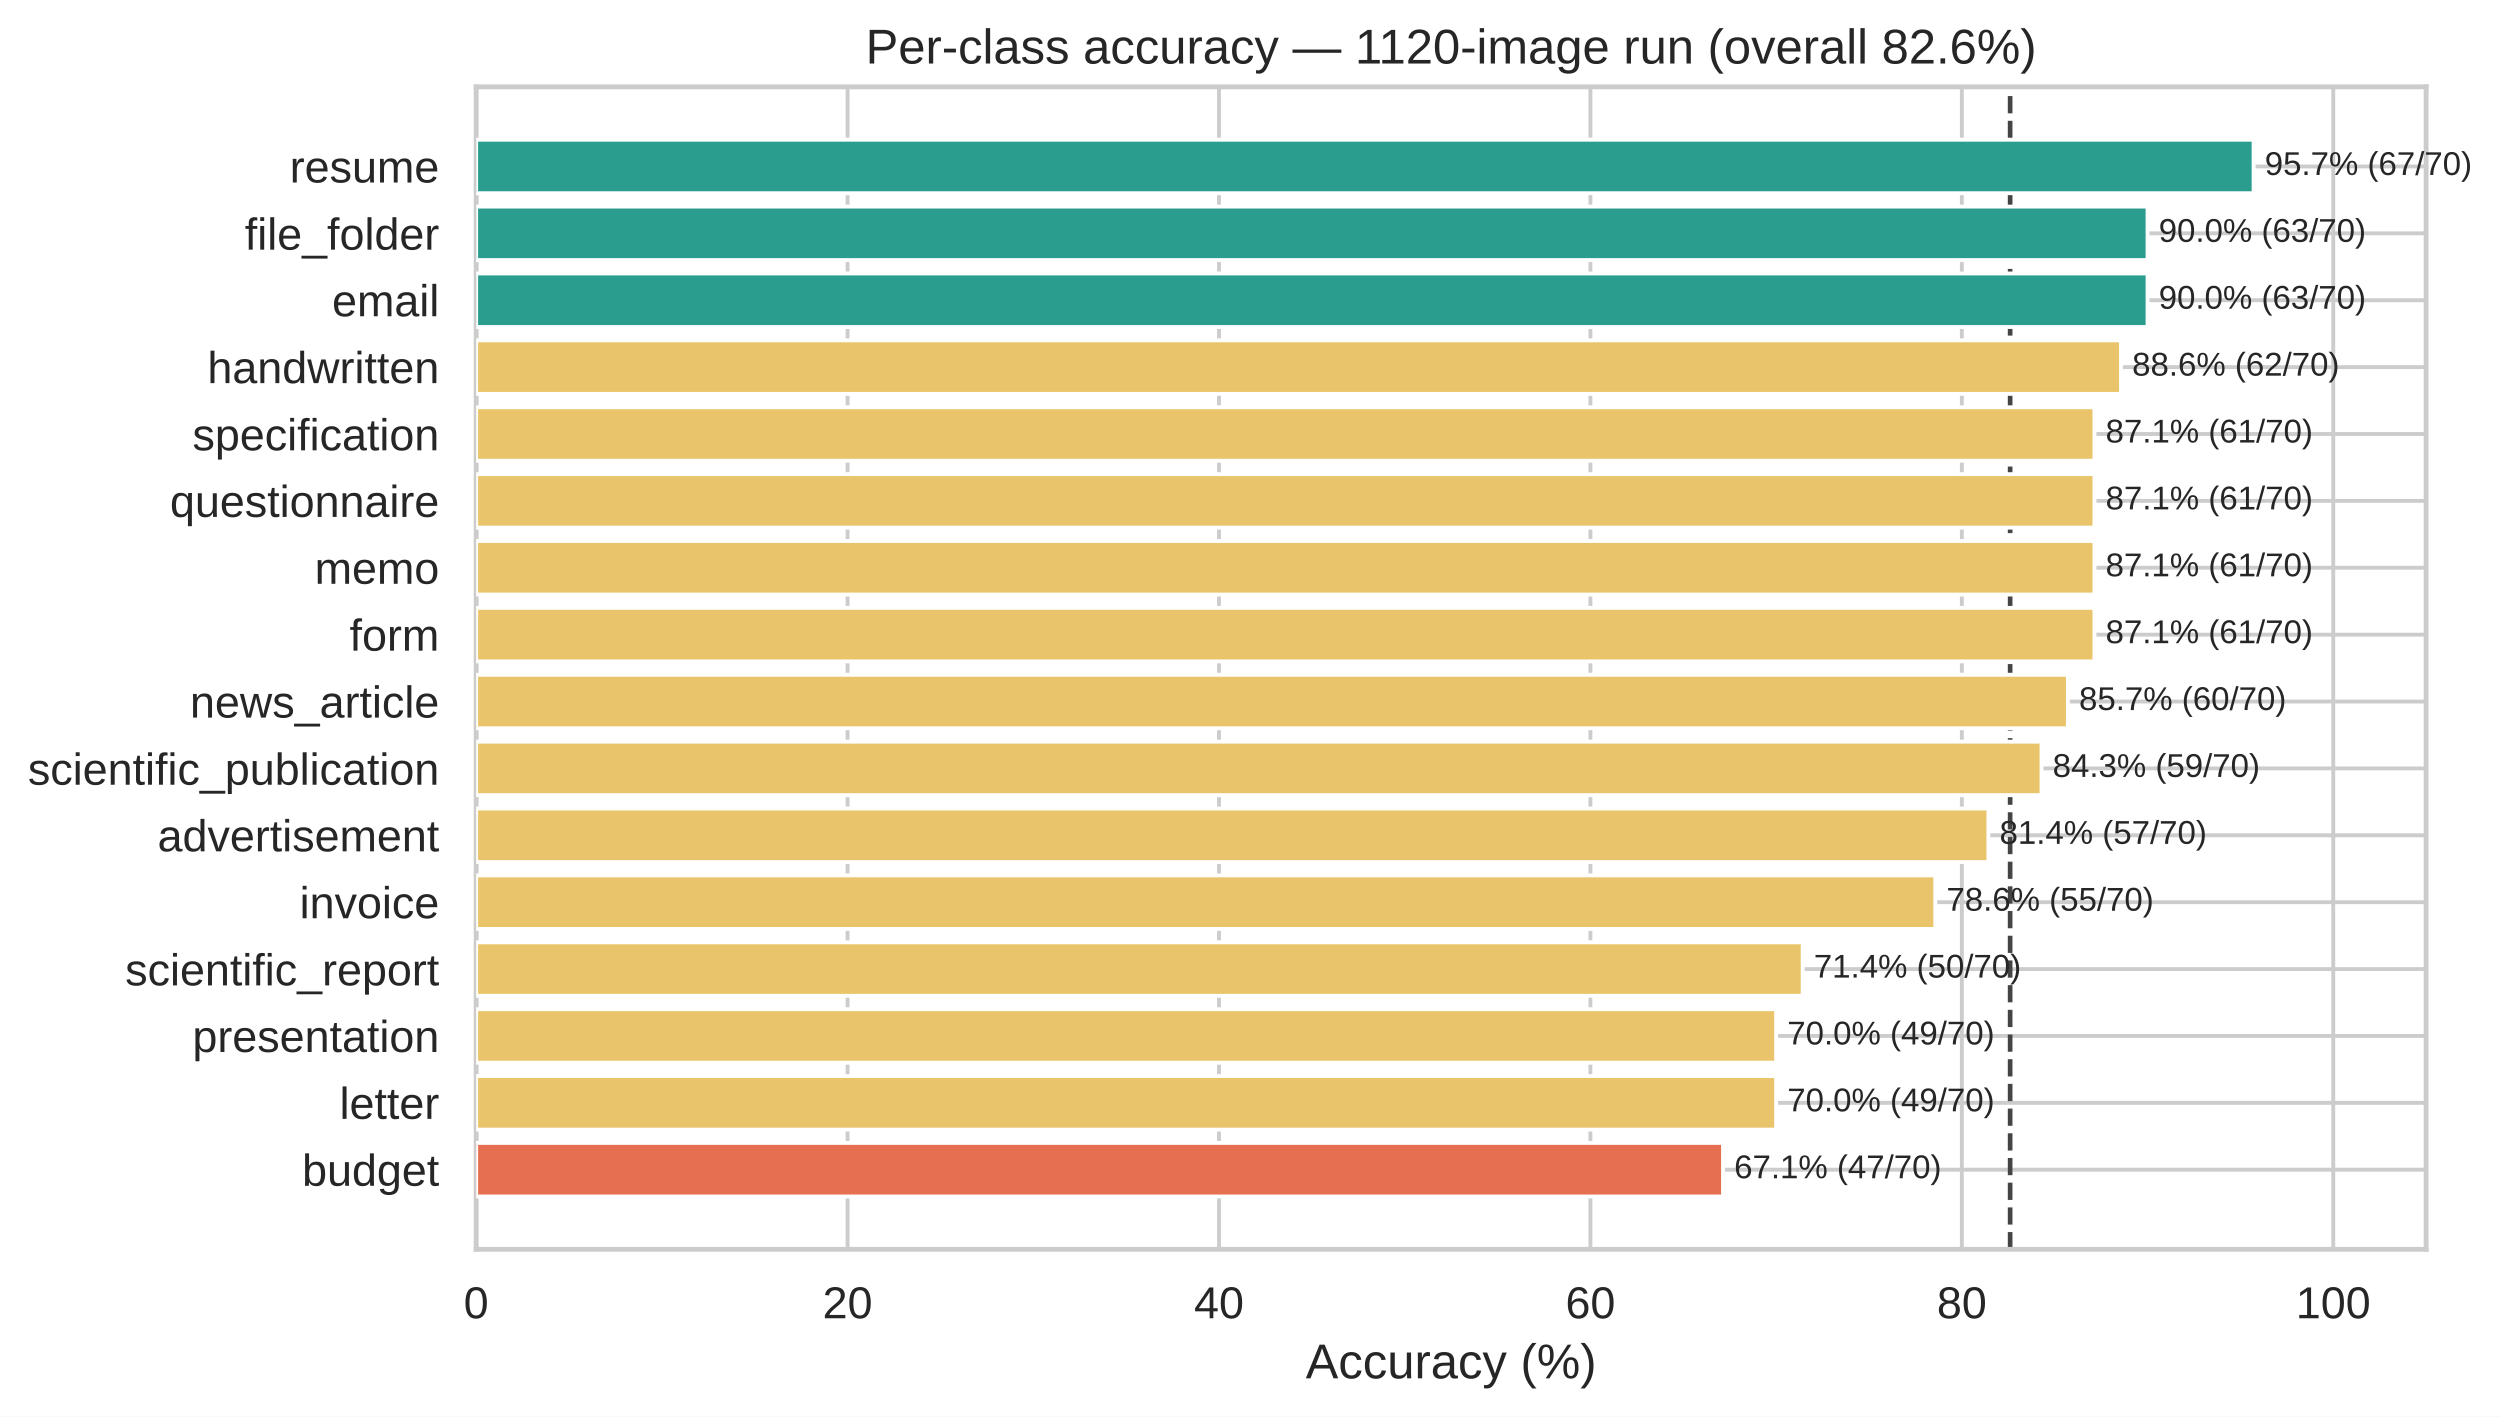
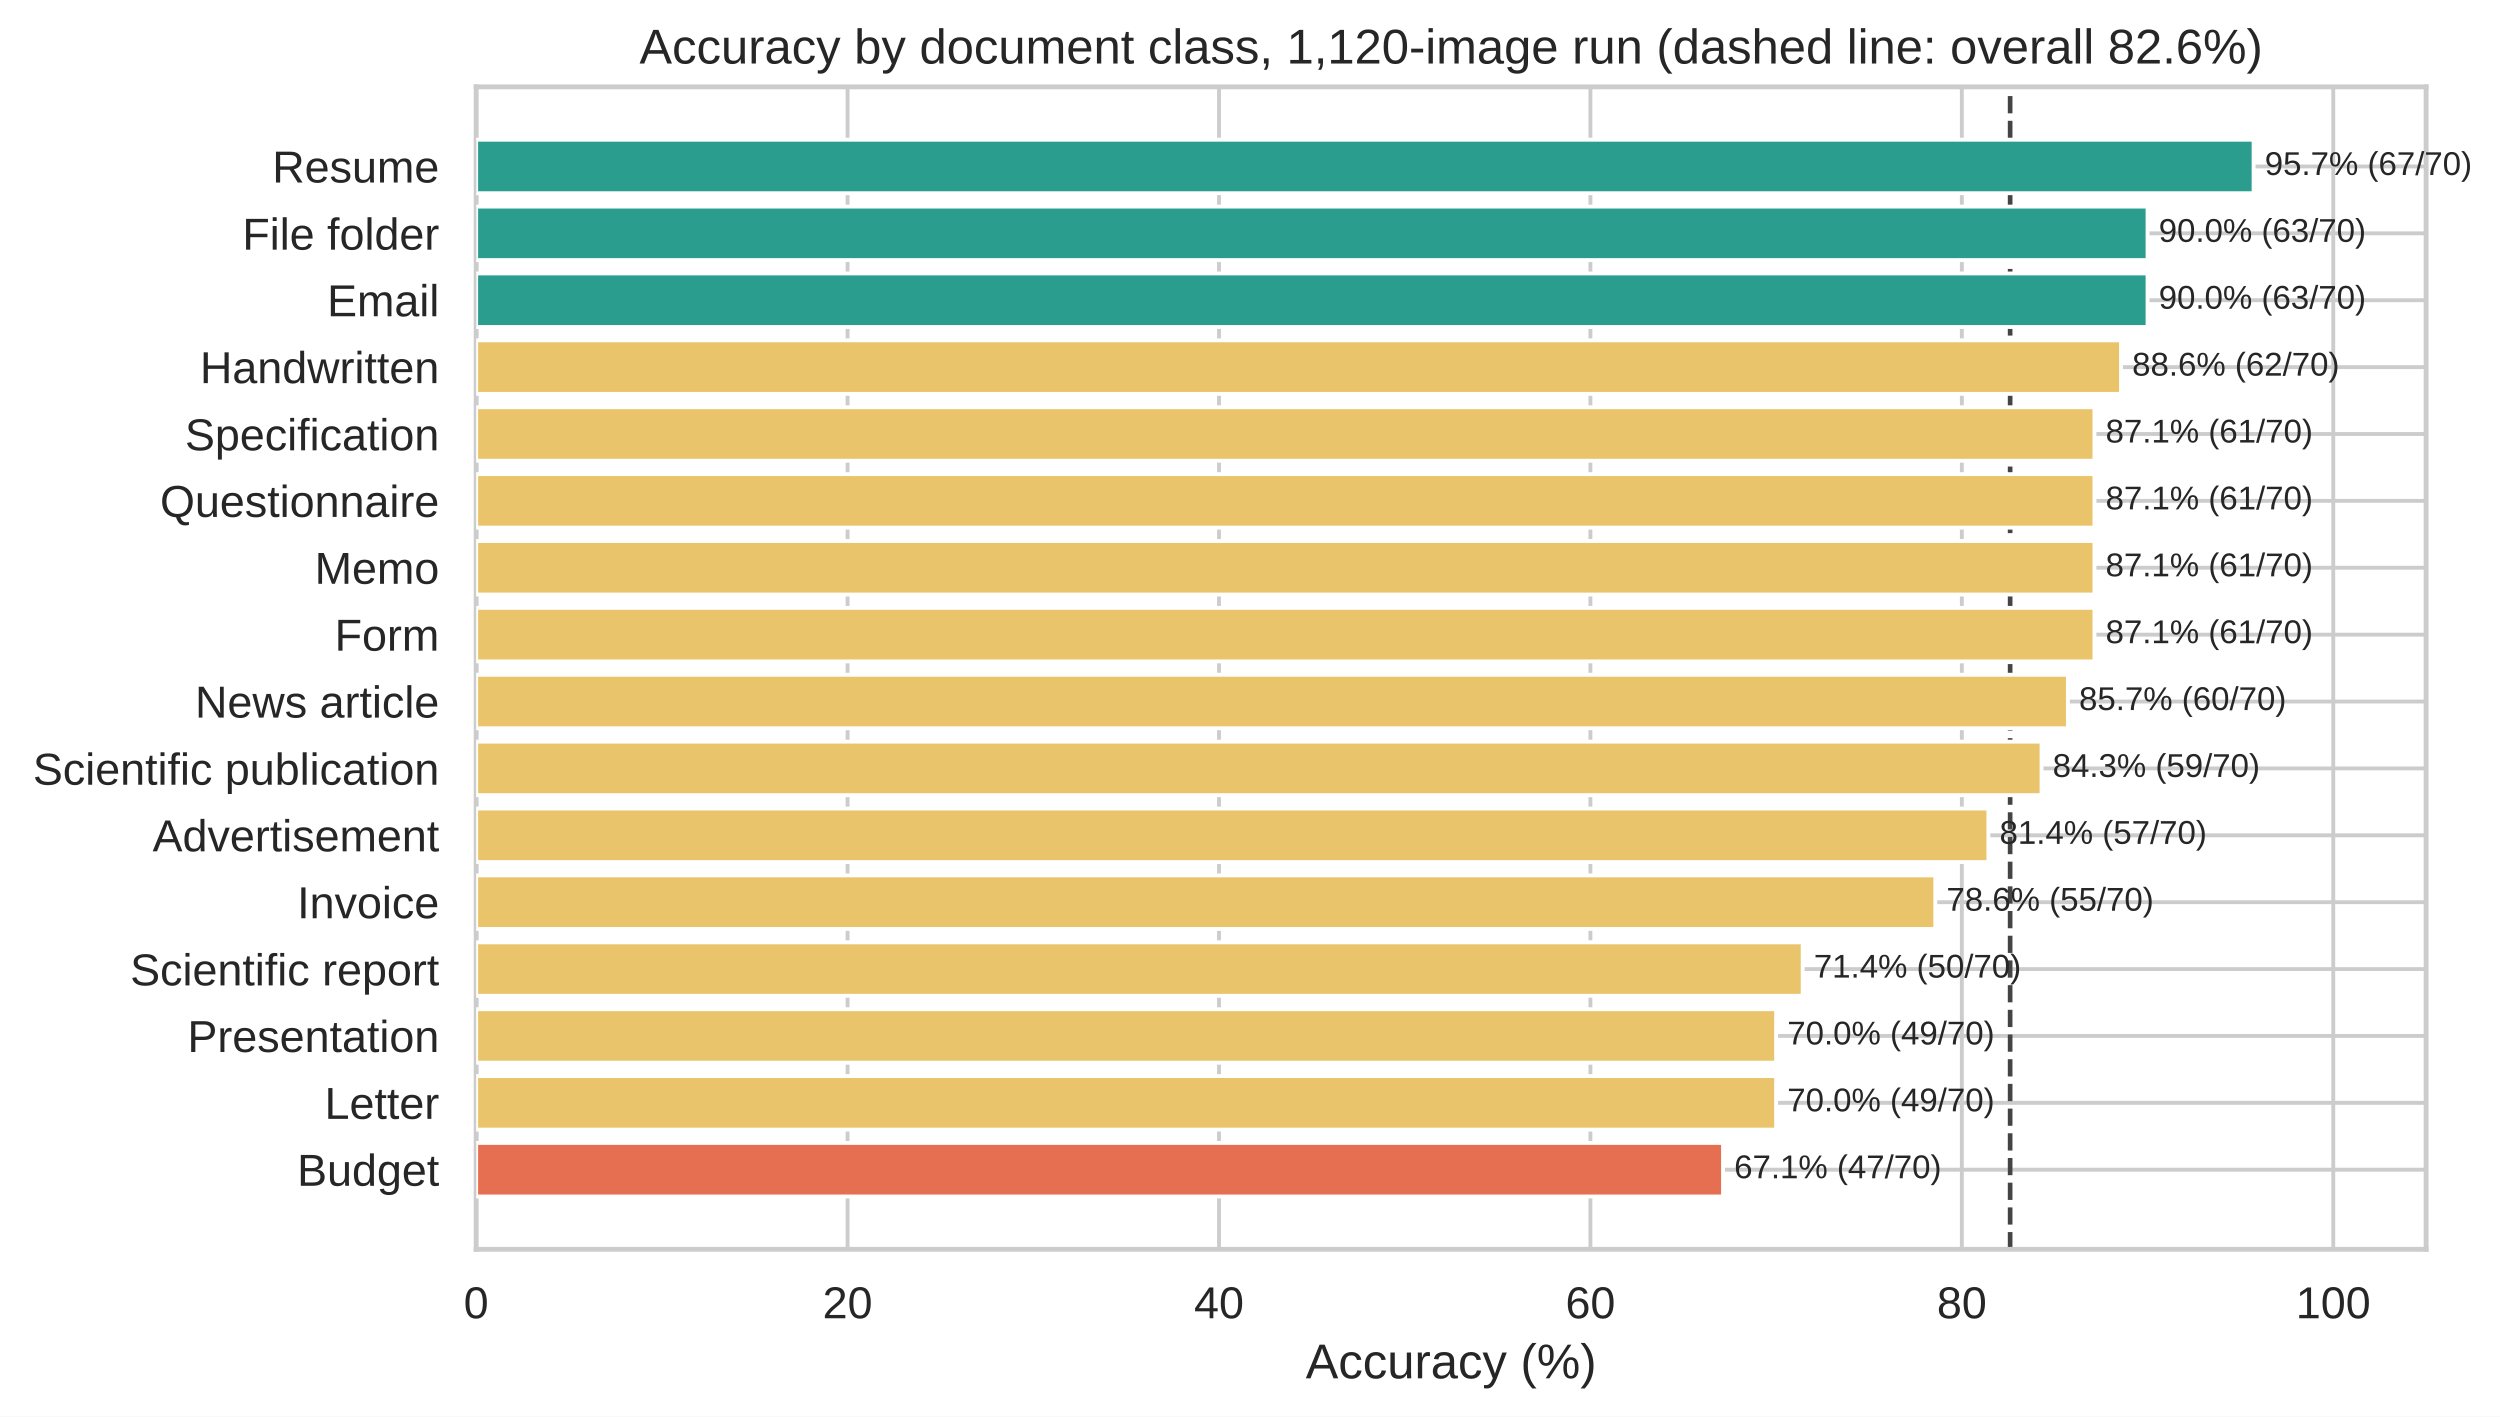
<svg xmlns="http://www.w3.org/2000/svg" width="643.857pt" height="364.836pt" viewBox="0 0 643.857 364.836" version="1.1">
  <defs>
    <style type="text/css">*{stroke-linejoin: round; stroke-linecap: butt}</style>
  </defs>
  <g id="figure_1">
    <g id="patch_1">
      <path d="M 0 364.836  L 643.857 364.836  L 643.857 0  L 0 0  z " style="fill: #ffffff" />
    </g>
    <g id="axes_1">
      <g id="patch_2">
        <path d="M 122.63 321.748  L 624.83 321.748  L 624.83 22.372  L 122.63 22.372  z " style="fill: #ffffff" />
      </g>
      <g id="matplotlib.axis_1">
        <g id="xtick_1">
          <g id="line2d_1">
            <path d="M 122.63 321.748  L 122.63 22.372  " clip-path="url(#p3dcf266bc9)" style="fill: none; stroke: #cccccc; stroke-linecap: round" />
          </g>
          <g id="text_1">
            <text style="fill: #262626; font: 11.55px 'Arial', 'DejaVu Sans', 'Liberation Sans', 'Bitstream Vera Sans', sans-serif; text-anchor: middle" x="122.63" y="339.516" transform="rotate(-0 122.6297 339.5157)">0</text>
          </g>
        </g>
        <g id="xtick_2">
          <g id="line2d_2">
            <path d="M 218.287 321.748  L 218.287 22.372  " clip-path="url(#p3dcf266bc9)" style="fill: none; stroke: #cccccc; stroke-linecap: round" />
          </g>
          <g id="text_2">
            <text style="fill: #262626; font: 11.55px 'Arial', 'DejaVu Sans', 'Liberation Sans', 'Bitstream Vera Sans', sans-serif; text-anchor: middle" x="218.287" y="339.516" transform="rotate(-0 218.2869 339.5157)">20</text>
          </g>
        </g>
        <g id="xtick_3">
          <g id="line2d_3">
            <path d="M 313.944 321.748  L 313.944 22.372  " clip-path="url(#p3dcf266bc9)" style="fill: none; stroke: #cccccc; stroke-linecap: round" />
          </g>
          <g id="text_3">
            <text style="fill: #262626; font: 11.55px 'Arial', 'DejaVu Sans', 'Liberation Sans', 'Bitstream Vera Sans', sans-serif; text-anchor: middle" x="313.944" y="339.516" transform="rotate(-0 313.944 339.5157)">40</text>
          </g>
        </g>
        <g id="xtick_4">
          <g id="line2d_4">
            <path d="M 409.601 321.748  L 409.601 22.372  " clip-path="url(#p3dcf266bc9)" style="fill: none; stroke: #cccccc; stroke-linecap: round" />
          </g>
          <g id="text_4">
            <text style="fill: #262626; font: 11.55px 'Arial', 'DejaVu Sans', 'Liberation Sans', 'Bitstream Vera Sans', sans-serif; text-anchor: middle" x="409.601" y="339.516" transform="rotate(-0 409.6012 339.5157)">60</text>
          </g>
        </g>
        <g id="xtick_5">
          <g id="line2d_5">
            <path d="M 505.258 321.748  L 505.258 22.372  " clip-path="url(#p3dcf266bc9)" style="fill: none; stroke: #cccccc; stroke-linecap: round" />
          </g>
          <g id="text_5">
            <text style="fill: #262626; font: 11.55px 'Arial', 'DejaVu Sans', 'Liberation Sans', 'Bitstream Vera Sans', sans-serif; text-anchor: middle" x="505.258" y="339.516" transform="rotate(-0 505.2583 339.5157)">80</text>
          </g>
        </g>
        <g id="xtick_6">
          <g id="line2d_6">
            <path d="M 600.915 321.748  L 600.915 22.372  " clip-path="url(#p3dcf266bc9)" style="fill: none; stroke: #cccccc; stroke-linecap: round" />
          </g>
          <g id="text_6">
            <text style="fill: #262626; font: 11.55px 'Arial', 'DejaVu Sans', 'Liberation Sans', 'Bitstream Vera Sans', sans-serif; text-anchor: middle" x="600.915" y="339.516" transform="rotate(-0 600.9155 339.5157)">100</text>
          </g>
        </g>
        <g id="text_7">
          <text style="fill: #262626; font: 12.6px 'Arial', 'DejaVu Sans', 'Liberation Sans', 'Bitstream Vera Sans', sans-serif; text-anchor: middle" x="373.73" y="354.984" transform="rotate(-0 373.7297 354.9836)">Accuracy (%)</text>
        </g>
      </g>
      <g id="matplotlib.axis_2">
        <g id="ytick_1">
          <g id="line2d_7">
            <path d="M 122.63 301.25  L 624.83 301.25  " clip-path="url(#p3dcf266bc9)" style="fill: none; stroke: #cccccc; stroke-linecap: round" />
          </g>
          <g id="text_8">
-             <text style="fill: #262626; font: 11.55px 'Arial', 'DejaVu Sans', 'Liberation Sans', 'Bitstream Vera Sans', sans-serif; text-anchor: end" x="113.13" y="305.384" transform="rotate(-0 113.1297 305.3839)">budget</text>
+             <text style="fill: #262626; font: 11.55px 'Arial', 'DejaVu Sans', 'Liberation Sans', 'Bitstream Vera Sans', sans-serif; text-anchor: end" x="113.13" y="305.384" transform="rotate(-0 113.1297 305.3839)">Budget</text>
          </g>
        </g>
        <g id="ytick_2">
          <g id="line2d_8">
            <path d="M 122.63 284.025  L 624.83 284.025  " clip-path="url(#p3dcf266bc9)" style="fill: none; stroke: #cccccc; stroke-linecap: round" />
          </g>
          <g id="text_9">
-             <text style="fill: #262626; font: 11.55px 'Arial', 'DejaVu Sans', 'Liberation Sans', 'Bitstream Vera Sans', sans-serif; text-anchor: end" x="113.13" y="288.159" transform="rotate(-0 113.1297 288.1586)">letter</text>
+             <text style="fill: #262626; font: 11.55px 'Arial', 'DejaVu Sans', 'Liberation Sans', 'Bitstream Vera Sans', sans-serif; text-anchor: end" x="113.13" y="288.159" transform="rotate(-0 113.1297 288.1586)">Letter</text>
          </g>
        </g>
        <g id="ytick_3">
          <g id="line2d_9">
            <path d="M 122.63 266.8  L 624.83 266.8  " clip-path="url(#p3dcf266bc9)" style="fill: none; stroke: #cccccc; stroke-linecap: round" />
          </g>
          <g id="text_10">
-             <text style="fill: #262626; font: 11.55px 'Arial', 'DejaVu Sans', 'Liberation Sans', 'Bitstream Vera Sans', sans-serif; text-anchor: end" x="113.13" y="270.933" transform="rotate(-0 113.1297 270.9333)">presentation</text>
+             <text style="fill: #262626; font: 11.55px 'Arial', 'DejaVu Sans', 'Liberation Sans', 'Bitstream Vera Sans', sans-serif; text-anchor: end" x="113.13" y="270.933" transform="rotate(-0 113.1297 270.9333)">Presentation</text>
          </g>
        </g>
        <g id="ytick_4">
          <g id="line2d_10">
            <path d="M 122.63 249.574  L 624.83 249.574  " clip-path="url(#p3dcf266bc9)" style="fill: none; stroke: #cccccc; stroke-linecap: round" />
          </g>
          <g id="text_11">
-             <text style="fill: #262626; font: 11.55px 'Arial', 'DejaVu Sans', 'Liberation Sans', 'Bitstream Vera Sans', sans-serif; text-anchor: end" x="113.13" y="253.778" transform="rotate(-0 113.1297 253.7783)">scientific_report</text>
+             <text style="fill: #262626; font: 11.55px 'Arial', 'DejaVu Sans', 'Liberation Sans', 'Bitstream Vera Sans', sans-serif; text-anchor: end" x="113.13" y="253.778" transform="rotate(-0 113.1297 253.7783)">Scientific report</text>
          </g>
        </g>
        <g id="ytick_5">
          <g id="line2d_11">
            <path d="M 122.63 232.349  L 624.83 232.349  " clip-path="url(#p3dcf266bc9)" style="fill: none; stroke: #cccccc; stroke-linecap: round" />
          </g>
          <g id="text_12">
-             <text style="fill: #262626; font: 11.55px 'Arial', 'DejaVu Sans', 'Liberation Sans', 'Bitstream Vera Sans', sans-serif; text-anchor: end" x="113.13" y="236.483" transform="rotate(-0 113.1297 236.4827)">invoice</text>
+             <text style="fill: #262626; font: 11.55px 'Arial', 'DejaVu Sans', 'Liberation Sans', 'Bitstream Vera Sans', sans-serif; text-anchor: end" x="113.13" y="236.483" transform="rotate(-0 113.1297 236.4827)">Invoice</text>
          </g>
        </g>
        <g id="ytick_6">
          <g id="line2d_12">
            <path d="M 122.63 215.124  L 624.83 215.124  " clip-path="url(#p3dcf266bc9)" style="fill: none; stroke: #cccccc; stroke-linecap: round" />
          </g>
          <g id="text_13">
-             <text style="fill: #262626; font: 11.55px 'Arial', 'DejaVu Sans', 'Liberation Sans', 'Bitstream Vera Sans', sans-serif; text-anchor: end" x="113.13" y="219.257" transform="rotate(-0 113.1297 219.2573)">advertisement</text>
+             <text style="fill: #262626; font: 11.55px 'Arial', 'DejaVu Sans', 'Liberation Sans', 'Bitstream Vera Sans', sans-serif; text-anchor: end" x="113.13" y="219.257" transform="rotate(-0 113.1297 219.2573)">Advertisement</text>
          </g>
        </g>
        <g id="ytick_7">
          <g id="line2d_13">
            <path d="M 122.63 197.898  L 624.83 197.898  " clip-path="url(#p3dcf266bc9)" style="fill: none; stroke: #cccccc; stroke-linecap: round" />
          </g>
          <g id="text_14">
-             <text style="fill: #262626; font: 11.55px 'Arial', 'DejaVu Sans', 'Liberation Sans', 'Bitstream Vera Sans', sans-serif; text-anchor: end" x="113.13" y="202.102" transform="rotate(-0 113.1297 202.1024)">scientific_publication</text>
+             <text style="fill: #262626; font: 11.55px 'Arial', 'DejaVu Sans', 'Liberation Sans', 'Bitstream Vera Sans', sans-serif; text-anchor: end" x="113.13" y="202.102" transform="rotate(-0 113.1297 202.1024)">Scientific publication</text>
          </g>
        </g>
        <g id="ytick_8">
          <g id="line2d_14">
            <path d="M 122.63 180.673  L 624.83 180.673  " clip-path="url(#p3dcf266bc9)" style="fill: none; stroke: #cccccc; stroke-linecap: round" />
          </g>
          <g id="text_15">
-             <text style="fill: #262626; font: 11.55px 'Arial', 'DejaVu Sans', 'Liberation Sans', 'Bitstream Vera Sans', sans-serif; text-anchor: end" x="113.13" y="184.807" transform="rotate(-0 113.1297 184.8067)">news_article</text>
+             <text style="fill: #262626; font: 11.55px 'Arial', 'DejaVu Sans', 'Liberation Sans', 'Bitstream Vera Sans', sans-serif; text-anchor: end" x="113.13" y="184.807" transform="rotate(-0 113.1297 184.8067)">News article</text>
          </g>
        </g>
        <g id="ytick_9">
          <g id="line2d_15">
            <path d="M 122.63 163.448  L 624.83 163.448  " clip-path="url(#p3dcf266bc9)" style="fill: none; stroke: #cccccc; stroke-linecap: round" />
          </g>
          <g id="text_16">
-             <text style="fill: #262626; font: 11.55px 'Arial', 'DejaVu Sans', 'Liberation Sans', 'Bitstream Vera Sans', sans-serif; text-anchor: end" x="113.13" y="167.581" transform="rotate(-0 113.1297 167.5814)">form</text>
+             <text style="fill: #262626; font: 11.55px 'Arial', 'DejaVu Sans', 'Liberation Sans', 'Bitstream Vera Sans', sans-serif; text-anchor: end" x="113.13" y="167.581" transform="rotate(-0 113.1297 167.5814)">Form</text>
          </g>
        </g>
        <g id="ytick_10">
          <g id="line2d_16">
            <path d="M 122.63 146.222  L 624.83 146.222  " clip-path="url(#p3dcf266bc9)" style="fill: none; stroke: #cccccc; stroke-linecap: round" />
          </g>
          <g id="text_17">
-             <text style="fill: #262626; font: 11.55px 'Arial', 'DejaVu Sans', 'Liberation Sans', 'Bitstream Vera Sans', sans-serif; text-anchor: end" x="113.13" y="150.356" transform="rotate(-0 113.1297 150.3561)">memo</text>
+             <text style="fill: #262626; font: 11.55px 'Arial', 'DejaVu Sans', 'Liberation Sans', 'Bitstream Vera Sans', sans-serif; text-anchor: end" x="113.13" y="150.356" transform="rotate(-0 113.1297 150.3561)">Memo</text>
          </g>
        </g>
        <g id="ytick_11">
          <g id="line2d_17">
            <path d="M 122.63 128.997  L 624.83 128.997  " clip-path="url(#p3dcf266bc9)" style="fill: none; stroke: #cccccc; stroke-linecap: round" />
          </g>
          <g id="text_18">
-             <text style="fill: #262626; font: 11.55px 'Arial', 'DejaVu Sans', 'Liberation Sans', 'Bitstream Vera Sans', sans-serif; text-anchor: end" x="113.13" y="133.131" transform="rotate(-0 113.1297 133.1308)">questionnaire</text>
+             <text style="fill: #262626; font: 11.55px 'Arial', 'DejaVu Sans', 'Liberation Sans', 'Bitstream Vera Sans', sans-serif; text-anchor: end" x="113.13" y="133.131" transform="rotate(-0 113.1297 133.1308)">Questionnaire</text>
          </g>
        </g>
        <g id="ytick_12">
          <g id="line2d_18">
            <path d="M 122.63 111.772  L 624.83 111.772  " clip-path="url(#p3dcf266bc9)" style="fill: none; stroke: #cccccc; stroke-linecap: round" />
          </g>
          <g id="text_19">
-             <text style="fill: #262626; font: 11.55px 'Arial', 'DejaVu Sans', 'Liberation Sans', 'Bitstream Vera Sans', sans-serif; text-anchor: end" x="113.13" y="115.976" transform="rotate(-0 113.1297 115.9758)">specification</text>
+             <text style="fill: #262626; font: 11.55px 'Arial', 'DejaVu Sans', 'Liberation Sans', 'Bitstream Vera Sans', sans-serif; text-anchor: end" x="113.13" y="115.976" transform="rotate(-0 113.1297 115.9758)">Specification</text>
          </g>
        </g>
        <g id="ytick_13">
          <g id="line2d_19">
            <path d="M 122.63 94.546  L 624.83 94.546  " clip-path="url(#p3dcf266bc9)" style="fill: none; stroke: #cccccc; stroke-linecap: round" />
          </g>
          <g id="text_20">
-             <text style="fill: #262626; font: 11.55px 'Arial', 'DejaVu Sans', 'Liberation Sans', 'Bitstream Vera Sans', sans-serif; text-anchor: end" x="113.13" y="98.68" transform="rotate(-0 113.1297 98.68012)">handwritten</text>
+             <text style="fill: #262626; font: 11.55px 'Arial', 'DejaVu Sans', 'Liberation Sans', 'Bitstream Vera Sans', sans-serif; text-anchor: end" x="113.13" y="98.68" transform="rotate(-0 113.1297 98.68012)">Handwritten</text>
          </g>
        </g>
        <g id="ytick_14">
          <g id="line2d_20">
            <path d="M 122.63 77.321  L 624.83 77.321  " clip-path="url(#p3dcf266bc9)" style="fill: none; stroke: #cccccc; stroke-linecap: round" />
          </g>
          <g id="text_21">
-             <text style="fill: #262626; font: 11.55px 'Arial', 'DejaVu Sans', 'Liberation Sans', 'Bitstream Vera Sans', sans-serif; text-anchor: end" x="113.13" y="81.455" transform="rotate(-0 113.1297 81.4548)">email</text>
+             <text style="fill: #262626; font: 11.55px 'Arial', 'DejaVu Sans', 'Liberation Sans', 'Bitstream Vera Sans', sans-serif; text-anchor: end" x="113.13" y="81.455" transform="rotate(-0 113.1297 81.4548)">Email</text>
          </g>
        </g>
        <g id="ytick_15">
          <g id="line2d_21">
            <path d="M 122.63 60.096  L 624.83 60.096  " clip-path="url(#p3dcf266bc9)" style="fill: none; stroke: #cccccc; stroke-linecap: round" />
          </g>
          <g id="text_22">
-             <text style="fill: #262626; font: 11.55px 'Arial', 'DejaVu Sans', 'Liberation Sans', 'Bitstream Vera Sans', sans-serif; text-anchor: end" x="113.13" y="64.3" transform="rotate(-0 113.1297 64.29987)">file_folder</text>
+             <text style="fill: #262626; font: 11.55px 'Arial', 'DejaVu Sans', 'Liberation Sans', 'Bitstream Vera Sans', sans-serif; text-anchor: end" x="113.13" y="64.3" transform="rotate(-0 113.1297 64.29987)">File folder</text>
          </g>
        </g>
        <g id="ytick_16">
          <g id="line2d_22">
            <path d="M 122.63 42.871  L 624.83 42.871  " clip-path="url(#p3dcf266bc9)" style="fill: none; stroke: #cccccc; stroke-linecap: round" />
          </g>
          <g id="text_23">
-             <text style="fill: #262626; font: 11.55px 'Arial', 'DejaVu Sans', 'Liberation Sans', 'Bitstream Vera Sans', sans-serif; text-anchor: end" x="113.13" y="47.004" transform="rotate(-0 113.1297 47.00417)">resume</text>
+             <text style="fill: #262626; font: 11.55px 'Arial', 'DejaVu Sans', 'Liberation Sans', 'Bitstream Vera Sans', sans-serif; text-anchor: end" x="113.13" y="47.004" transform="rotate(-0 113.1297 47.00417)">Resume</text>
          </g>
        </g>
      </g>
      <g id="line2d_23">
        <path d="M 517.694 321.748  L 517.694 22.372  " clip-path="url(#p3dcf266bc9)" style="fill: none; stroke-dasharray: 4.44,1.92; stroke-dashoffset: 0; stroke: #444444; stroke-width: 1.2" />
      </g>
      <g id="patch_3">
        <path d="M 122.63 321.748  L 122.63 22.372  " style="fill: none; stroke: #cccccc; stroke-width: 1.25; stroke-linejoin: miter; stroke-linecap: square" />
      </g>
      <g id="patch_4">
        <path d="M 624.83 321.748  L 624.83 22.372  " style="fill: none; stroke: #cccccc; stroke-width: 1.25; stroke-linejoin: miter; stroke-linecap: square" />
      </g>
      <g id="patch_5">
        <path d="M 122.63 321.748  L 624.83 321.748  " style="fill: none; stroke: #cccccc; stroke-width: 1.25; stroke-linejoin: miter; stroke-linecap: square" />
      </g>
      <g id="patch_6">
        <path d="M 122.63 22.372  L 624.83 22.372  " style="fill: none; stroke: #cccccc; stroke-width: 1.25; stroke-linejoin: miter; stroke-linecap: square" />
      </g>
      <g id="patch_7">
        <path d="M 122.63 308.14  L 443.751 308.14  L 443.751 294.36  L 122.63 294.36  z " clip-path="url(#p3dcf266bc9)" style="fill: #e76f51; stroke: #ffffff; stroke-linejoin: miter" />
      </g>
      <g id="patch_8">
        <path d="M 122.63 290.915  L 457.43 290.915  L 457.43 277.135  L 122.63 277.135  z " clip-path="url(#p3dcf266bc9)" style="fill: #e9c46a; stroke: #ffffff; stroke-linejoin: miter" />
      </g>
      <g id="patch_9">
        <path d="M 122.63 273.69  L 457.43 273.69  L 457.43 259.91  L 122.63 259.91  z " clip-path="url(#p3dcf266bc9)" style="fill: #e9c46a; stroke: #ffffff; stroke-linejoin: miter" />
      </g>
      <g id="patch_10">
        <path d="M 122.63 256.464  L 464.269 256.464  L 464.269 242.684  L 122.63 242.684  z " clip-path="url(#p3dcf266bc9)" style="fill: #e9c46a; stroke: #ffffff; stroke-linejoin: miter" />
      </g>
      <g id="patch_11">
        <path d="M 122.63 239.239  L 498.419 239.239  L 498.419 225.459  L 122.63 225.459  z " clip-path="url(#p3dcf266bc9)" style="fill: #e9c46a; stroke: #ffffff; stroke-linejoin: miter" />
      </g>
      <g id="patch_12">
        <path d="M 122.63 222.014  L 512.098 222.014  L 512.098 208.234  L 122.63 208.234  z " clip-path="url(#p3dcf266bc9)" style="fill: #e9c46a; stroke: #ffffff; stroke-linejoin: miter" />
      </g>
      <g id="patch_13">
        <path d="M 122.63 204.789  L 525.777 204.789  L 525.777 191.008  L 122.63 191.008  z " clip-path="url(#p3dcf266bc9)" style="fill: #e9c46a; stroke: #ffffff; stroke-linejoin: miter" />
      </g>
      <g id="patch_14">
        <path d="M 122.63 187.563  L 532.568 187.563  L 532.568 173.783  L 122.63 173.783  z " clip-path="url(#p3dcf266bc9)" style="fill: #e9c46a; stroke: #ffffff; stroke-linejoin: miter" />
      </g>
      <g id="patch_15">
        <path d="M 122.63 170.338  L 539.408 170.338  L 539.408 156.558  L 122.63 156.558  z " clip-path="url(#p3dcf266bc9)" style="fill: #e9c46a; stroke: #ffffff; stroke-linejoin: miter" />
      </g>
      <g id="patch_16">
        <path d="M 122.63 153.113  L 539.408 153.113  L 539.408 139.332  L 122.63 139.332  z " clip-path="url(#p3dcf266bc9)" style="fill: #e9c46a; stroke: #ffffff; stroke-linejoin: miter" />
      </g>
      <g id="patch_17">
        <path d="M 122.63 135.887  L 539.408 135.887  L 539.408 122.107  L 122.63 122.107  z " clip-path="url(#p3dcf266bc9)" style="fill: #e9c46a; stroke: #ffffff; stroke-linejoin: miter" />
      </g>
      <g id="patch_18">
        <path d="M 122.63 118.662  L 539.408 118.662  L 539.408 104.882  L 122.63 104.882  z " clip-path="url(#p3dcf266bc9)" style="fill: #e9c46a; stroke: #ffffff; stroke-linejoin: miter" />
      </g>
      <g id="patch_19">
        <path d="M 122.63 101.437  L 546.247 101.437  L 546.247 87.656  L 122.63 87.656  z " clip-path="url(#p3dcf266bc9)" style="fill: #e9c46a; stroke: #ffffff; stroke-linejoin: miter" />
      </g>
      <g id="patch_20">
        <path d="M 122.63 84.211  L 553.087 84.211  L 553.087 70.431  L 122.63 70.431  z " clip-path="url(#p3dcf266bc9)" style="fill: #2a9d8f; stroke: #ffffff; stroke-linejoin: miter" />
      </g>
      <g id="patch_21">
        <path d="M 122.63 66.986  L 553.087 66.986  L 553.087 53.206  L 122.63 53.206  z " clip-path="url(#p3dcf266bc9)" style="fill: #2a9d8f; stroke: #ffffff; stroke-linejoin: miter" />
      </g>
      <g id="patch_22">
        <path d="M 122.63 49.761  L 580.397 49.761  L 580.397 35.98  L 122.63 35.98  z " clip-path="url(#p3dcf266bc9)" style="fill: #2a9d8f; stroke: #ffffff; stroke-linejoin: miter" />
      </g>
      <g id="text_24">
        <text style="fill: #262626; font: 8.5px 'Arial', 'DejaVu Sans', 'Liberation Sans', 'Bitstream Vera Sans', sans-serif; text-anchor: start" x="446.62" y="303.45" transform="rotate(-0 446.6205 303.4497)">67.1% (47/70)</text>
      </g>
      <g id="text_25">
        <text style="fill: #262626; font: 8.5px 'Arial', 'DejaVu Sans', 'Liberation Sans', 'Bitstream Vera Sans', sans-serif; text-anchor: start" x="460.299" y="286.224" transform="rotate(-0 460.2995 286.2243)">70.0% (49/70)</text>
      </g>
      <g id="text_26">
        <text style="fill: #262626; font: 8.5px 'Arial', 'DejaVu Sans', 'Liberation Sans', 'Bitstream Vera Sans', sans-serif; text-anchor: start" x="460.299" y="268.999" transform="rotate(-0 460.2995 268.999)">70.0% (49/70)</text>
      </g>
      <g id="text_27">
        <text style="fill: #262626; font: 8.5px 'Arial', 'DejaVu Sans', 'Liberation Sans', 'Bitstream Vera Sans', sans-serif; text-anchor: start" x="467.139" y="251.774" transform="rotate(-0 467.1389 251.7737)">71.4% (50/70)</text>
      </g>
      <g id="text_28">
        <text style="fill: #262626; font: 8.5px 'Arial', 'DejaVu Sans', 'Liberation Sans', 'Bitstream Vera Sans', sans-serif; text-anchor: start" x="501.289" y="234.548" transform="rotate(-0 501.2885 234.5484)">78.6% (55/70)</text>
      </g>
      <g id="text_29">
        <text style="fill: #262626; font: 8.5px 'Arial', 'DejaVu Sans', 'Liberation Sans', 'Bitstream Vera Sans', sans-serif; text-anchor: start" x="514.968" y="217.323" transform="rotate(-0 514.9675 217.3231)">81.4% (57/70)</text>
      </g>
      <g id="text_30">
        <text style="fill: #262626; font: 8.5px 'Arial', 'DejaVu Sans', 'Liberation Sans', 'Bitstream Vera Sans', sans-serif; text-anchor: start" x="528.646" y="200.098" transform="rotate(-0 528.6465 200.0978)">84.3% (59/70)</text>
      </g>
      <g id="text_31">
        <text style="fill: #262626; font: 8.5px 'Arial', 'DejaVu Sans', 'Liberation Sans', 'Bitstream Vera Sans', sans-serif; text-anchor: start" x="535.438" y="182.872" transform="rotate(-0 535.4381 182.8724)">85.7% (60/70)</text>
      </g>
      <g id="text_32">
        <text style="fill: #262626; font: 8.5px 'Arial', 'DejaVu Sans', 'Liberation Sans', 'Bitstream Vera Sans', sans-serif; text-anchor: start" x="542.278" y="165.647" transform="rotate(-0 542.2776 165.6471)">87.1% (61/70)</text>
      </g>
      <g id="text_33">
        <text style="fill: #262626; font: 8.5px 'Arial', 'DejaVu Sans', 'Liberation Sans', 'Bitstream Vera Sans', sans-serif; text-anchor: start" x="542.278" y="148.422" transform="rotate(-0 542.2776 148.4218)">87.1% (61/70)</text>
      </g>
      <g id="text_34">
        <text style="fill: #262626; font: 8.5px 'Arial', 'DejaVu Sans', 'Liberation Sans', 'Bitstream Vera Sans', sans-serif; text-anchor: start" x="542.278" y="131.196" transform="rotate(-0 542.2776 131.1965)">87.1% (61/70)</text>
      </g>
      <g id="text_35">
        <text style="fill: #262626; font: 8.5px 'Arial', 'DejaVu Sans', 'Liberation Sans', 'Bitstream Vera Sans', sans-serif; text-anchor: start" x="542.278" y="113.971" transform="rotate(-0 542.2776 113.9712)">87.1% (61/70)</text>
      </g>
      <g id="text_36">
        <text style="fill: #262626; font: 8.5px 'Arial', 'DejaVu Sans', 'Liberation Sans', 'Bitstream Vera Sans', sans-serif; text-anchor: start" x="549.117" y="96.746" transform="rotate(-0 549.1171 96.74586)">88.6% (62/70)</text>
      </g>
      <g id="text_37">
        <text style="fill: #262626; font: 8.5px 'Arial', 'DejaVu Sans', 'Liberation Sans', 'Bitstream Vera Sans', sans-serif; text-anchor: start" x="555.957" y="79.521" transform="rotate(-0 555.9566 79.52054)">90.0% (63/70)</text>
      </g>
      <g id="text_38">
        <text style="fill: #262626; font: 8.5px 'Arial', 'DejaVu Sans', 'Liberation Sans', 'Bitstream Vera Sans', sans-serif; text-anchor: start" x="555.957" y="62.295" transform="rotate(-0 555.9566 62.29522)">90.0% (63/70)</text>
      </g>
      <g id="text_39">
        <text style="fill: #262626; font: 8.5px 'Arial', 'DejaVu Sans', 'Liberation Sans', 'Bitstream Vera Sans', sans-serif; text-anchor: start" x="583.267" y="45.07" transform="rotate(-0 583.2667 45.06991)">95.7% (67/70)</text>
      </g>
      <g id="text_40">
-         <text style="fill: #262626; font: 12.6px 'Arial', 'DejaVu Sans', 'Liberation Sans', 'Bitstream Vera Sans', sans-serif; text-anchor: middle" x="373.73" y="16.372" transform="rotate(-0 373.7297 16.37241)">Per-class accuracy — 1120-image run (overall 82.6%)</text>
+         <text style="fill: #262626; font: 12.6px 'Arial', 'DejaVu Sans', 'Liberation Sans', 'Bitstream Vera Sans', sans-serif; text-anchor: middle" x="373.73" y="16.372" transform="rotate(-0 373.7297 16.37241)">Accuracy by document class, 1,120-image run (dashed line: overall 82.6%)</text>
      </g>
    </g>
  </g>
  <defs>
    <clipPath id="p3dcf266bc9">
      <rect x="122.63" y="22.372" width="502.2" height="299.376" />
    </clipPath>
  </defs>
</svg>
